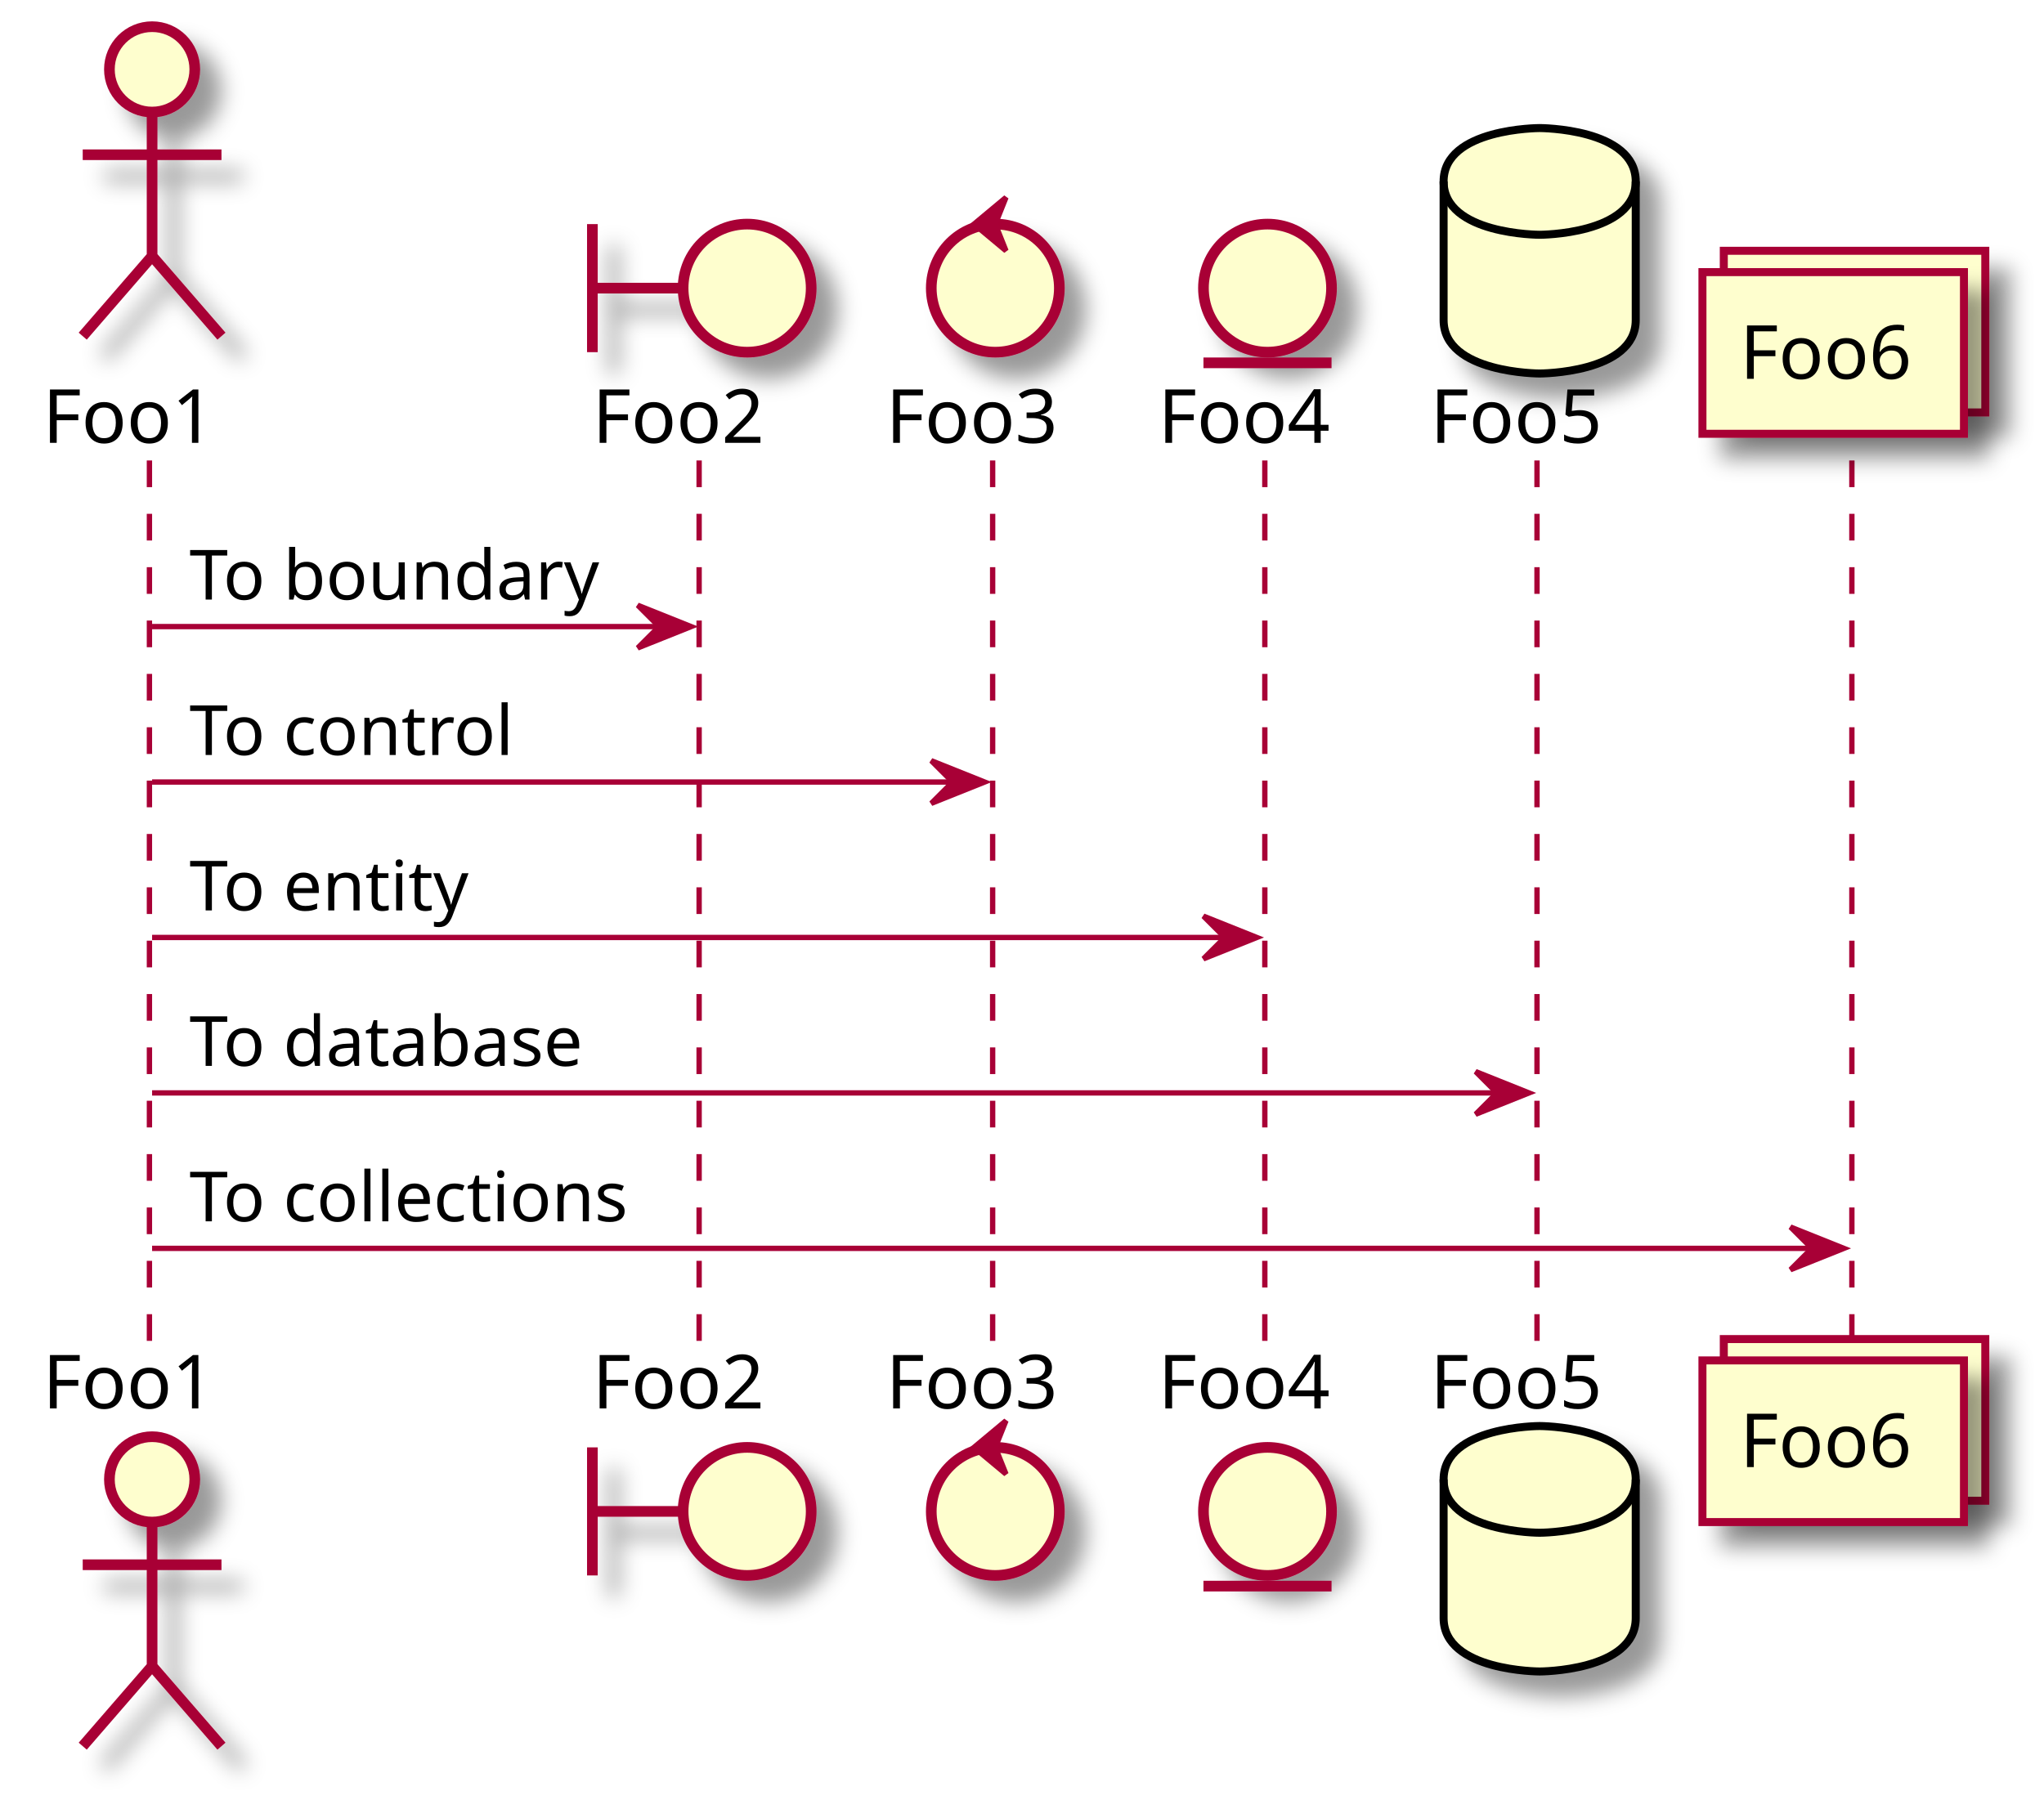
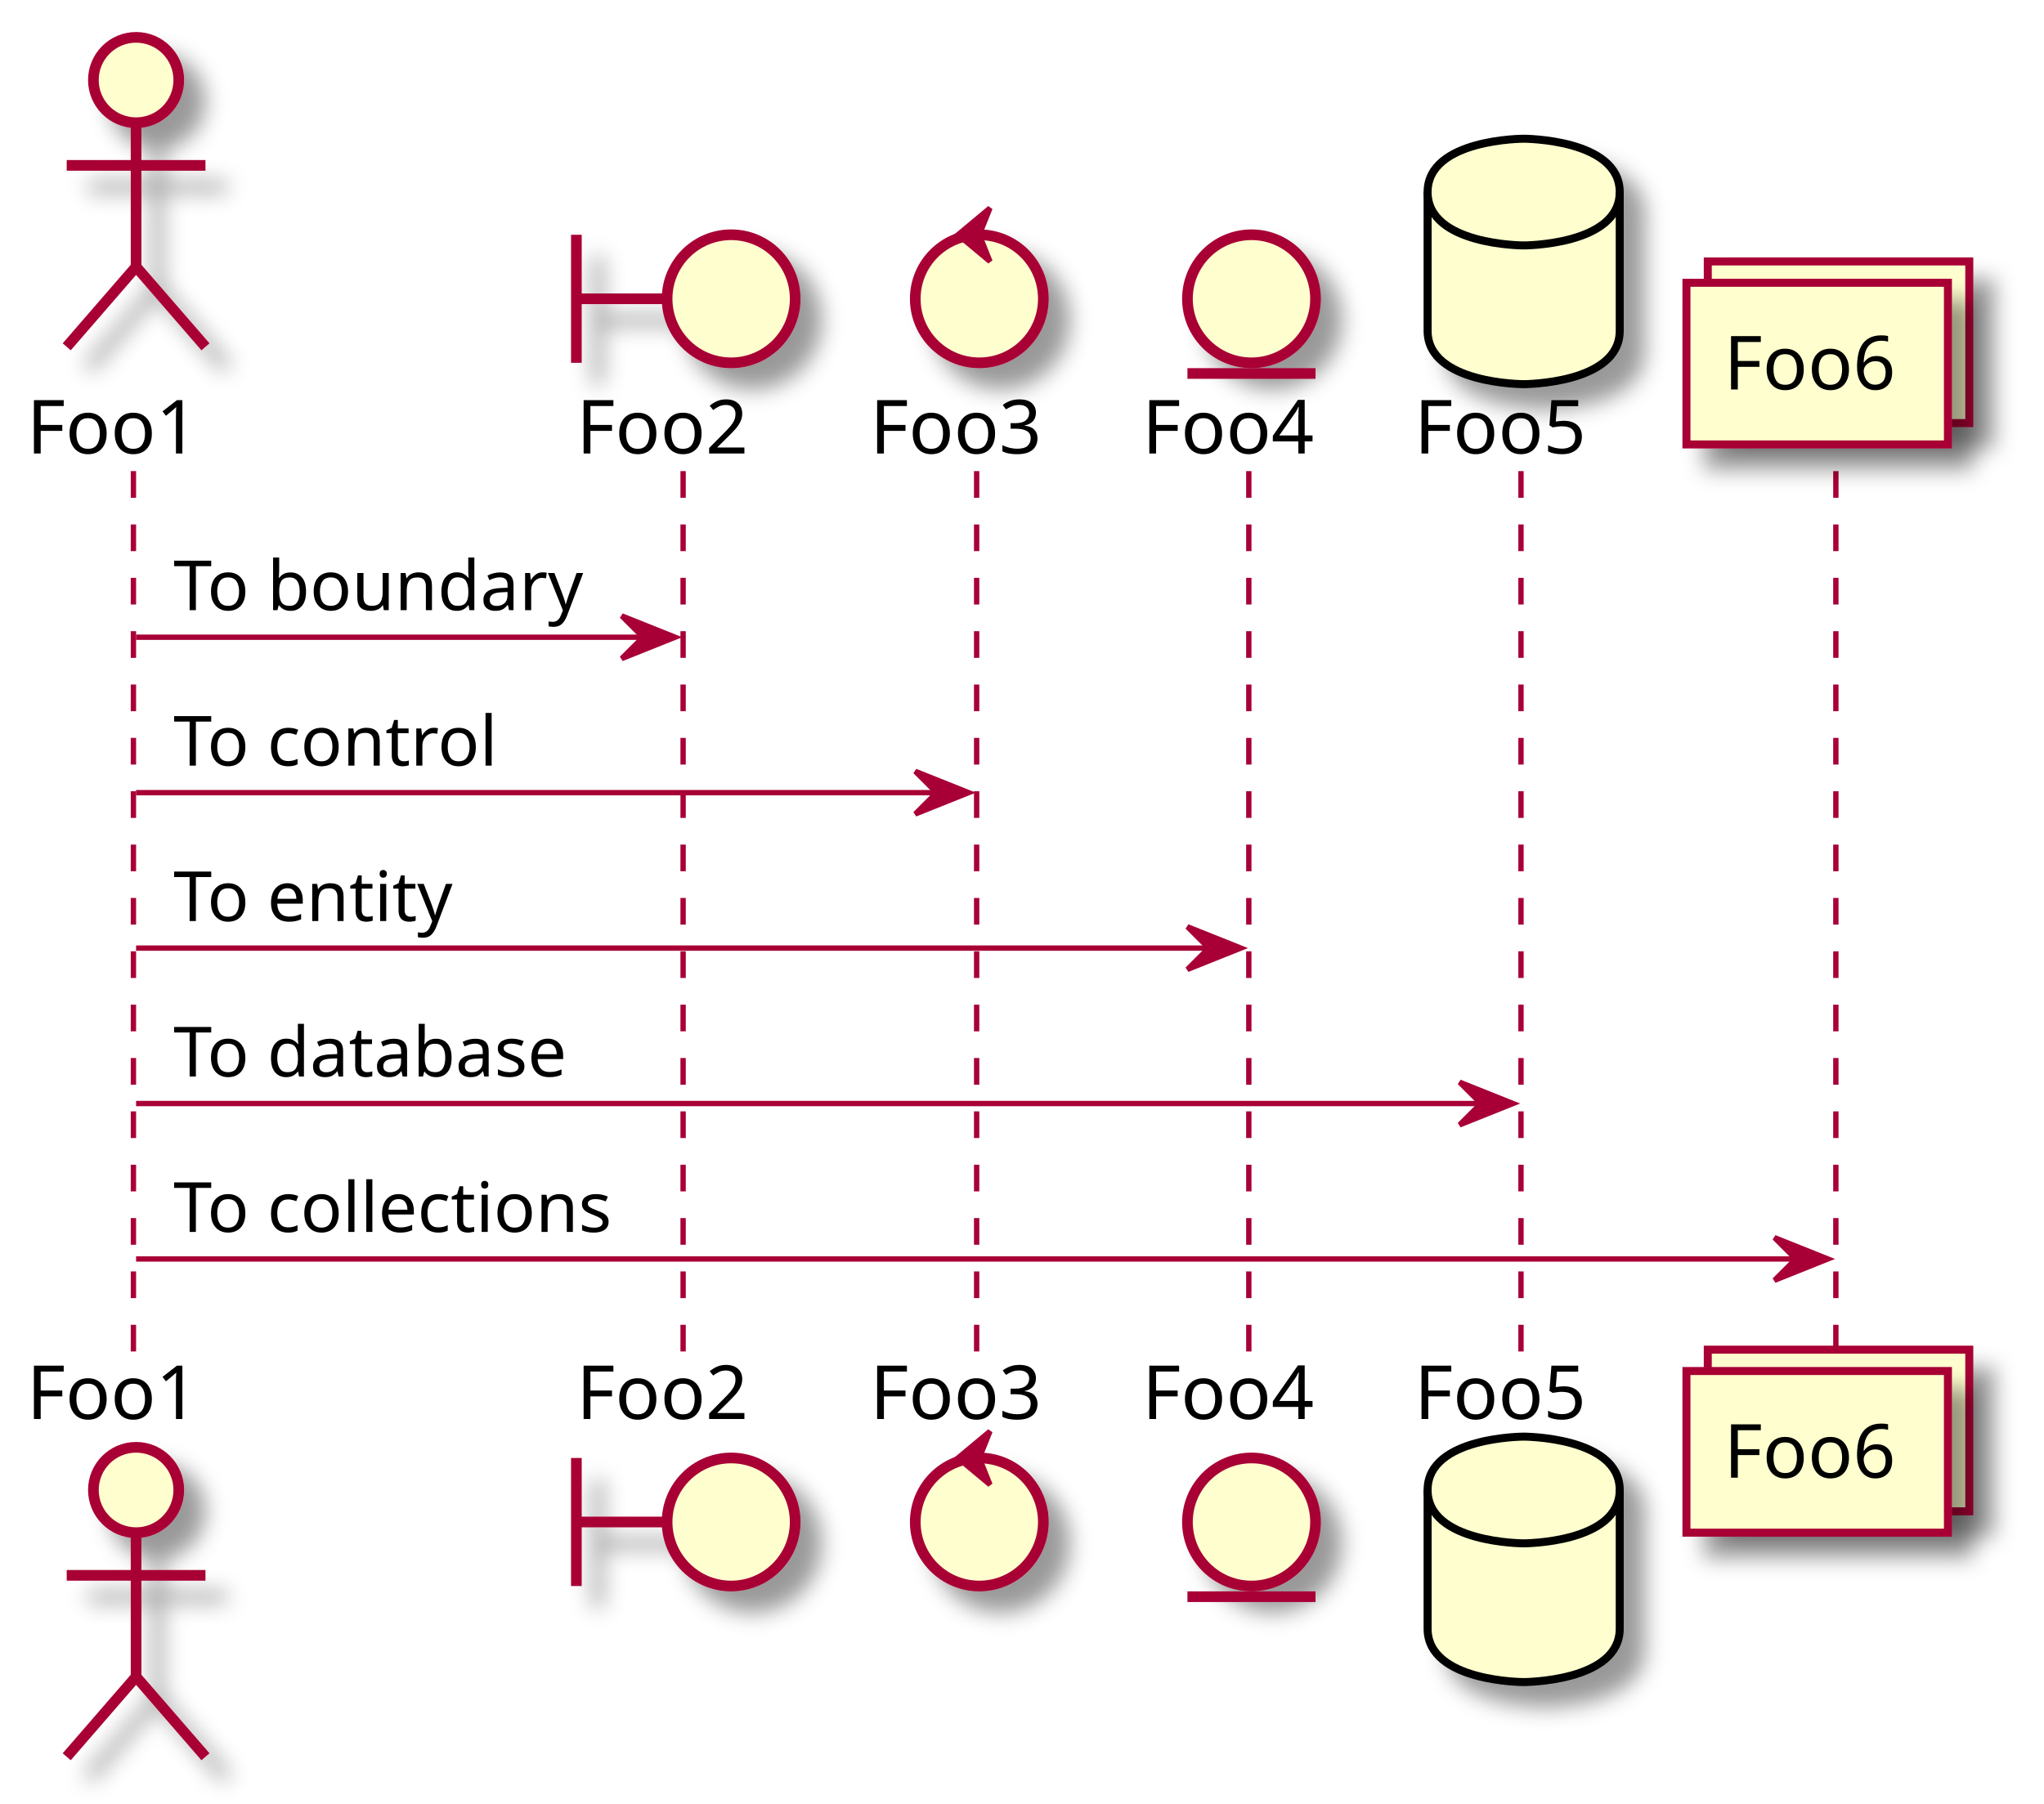
- <svg xmlns="http://www.w3.org/2000/svg" contentScriptType="application/ecmascript" contentStyleType="text/css" height="339px" preserveAspectRatio="none" style="width:383px;height:339px;" version="1.1" viewBox="0 0 383 339" width="383px" zoomAndPan="magnify">
+ <svg xmlns="http://www.w3.org/2000/svg" contentScriptType="application/ecmascript" contentStyleType="text/css" height="338px" preserveAspectRatio="none" style="width:383px;height:338px;" version="1.1" viewBox="0 0 383 338" width="383px" zoomAndPan="magnify">
  <defs>
    <filter height="300%" id="f1nwd5gfvwhd0s" width="300%" x="-1" y="-1">
      <feGaussianBlur result="blurOut" stdDeviation="2.0" />
      <feColorMatrix in="blurOut" result="blurOut2" type="matrix" values="0 0 0 0 0 0 0 0 0 0 0 0 0 0 0 0 0 0 .4 0" />
      <feOffset dx="4.0" dy="4.0" in="blurOut2" result="blurOut3" />
      <feBlend in="SourceGraphic" in2="blurOut3" mode="normal" />
    </filter>
  </defs>
  <g>
-     <line style="stroke: #A80036; stroke-width: 1.0; stroke-dasharray: 5.0,5.0;" x1="28" x2="28" y1="86.297" y2="251.961" />
-     <line style="stroke: #A80036; stroke-width: 1.0; stroke-dasharray: 5.0,5.0;" x1="131" x2="131" y1="86.297" y2="251.961" />
-     <line style="stroke: #A80036; stroke-width: 1.0; stroke-dasharray: 5.0,5.0;" x1="186" x2="186" y1="86.297" y2="251.961" />
-     <line style="stroke: #A80036; stroke-width: 1.0; stroke-dasharray: 5.0,5.0;" x1="237" x2="237" y1="86.297" y2="251.961" />
-     <line style="stroke: #A80036; stroke-width: 1.0; stroke-dasharray: 5.0,5.0;" x1="288" x2="288" y1="86.297" y2="251.961" />
-     <line style="stroke: #A80036; stroke-width: 1.0; stroke-dasharray: 5.0,5.0;" x1="347" x2="347" y1="86.297" y2="251.961" />
-     <text fill="#000000" font-family="sans-serif" font-size="14" lengthAdjust="spacingAndGlyphs" textLength="35" x="8" y="82.995">
-       Foo1
-     </text>
-     <ellipse cx="28.5" cy="13" fill="#FEFECE" filter="url(#f1nwd5gfvwhd0s)" rx="8" ry="8" style="stroke: #A80036; stroke-width: 2.0;" />
-     <path d="M28.5,21 L28.5,48 M15.5,29 L41.5,29 M28.5,48 L15.5,63 M28.5,48 L41.5,63 " fill="none" filter="url(#f1nwd5gfvwhd0s)" style="stroke: #A80036; stroke-width: 2.0;" />
-     <text fill="#000000" font-family="sans-serif" font-size="14" lengthAdjust="spacingAndGlyphs" textLength="35" x="8" y="263.956">
-       Foo1
-     </text>
-     <ellipse cx="28.5" cy="277.258" fill="#FEFECE" filter="url(#f1nwd5gfvwhd0s)" rx="8" ry="8" style="stroke: #A80036; stroke-width: 2.0;" />
-     <path d="M28.5,285.258 L28.5,312.258 M15.5,293.258 L41.5,293.258 M28.5,312.258 L15.5,327.258 M28.5,312.258 L41.5,327.258 " fill="none" filter="url(#f1nwd5gfvwhd0s)" style="stroke: #A80036; stroke-width: 2.0;" />
-     <text fill="#000000" font-family="sans-serif" font-size="14" lengthAdjust="spacingAndGlyphs" textLength="35" x="111" y="82.995">
-       Foo2
-     </text>
-     <path d="M111,42 L111,66 M111,54 L128,54 " fill="none" filter="url(#f1nwd5gfvwhd0s)" style="stroke: #A80036; stroke-width: 2.0;" />
-     <ellipse cx="140" cy="54" fill="#FEFECE" filter="url(#f1nwd5gfvwhd0s)" rx="12" ry="12" style="stroke: #A80036; stroke-width: 2.0;" />
-     <text fill="#000000" font-family="sans-serif" font-size="14" lengthAdjust="spacingAndGlyphs" textLength="35" x="111" y="263.956">
-       Foo2
-     </text>
-     <path d="M111,271.258 L111,295.258 M111,283.258 L128,283.258 " fill="none" filter="url(#f1nwd5gfvwhd0s)" style="stroke: #A80036; stroke-width: 2.0;" />
-     <ellipse cx="140" cy="283.258" fill="#FEFECE" filter="url(#f1nwd5gfvwhd0s)" rx="12" ry="12" style="stroke: #A80036; stroke-width: 2.0;" />
-     <text fill="#000000" font-family="sans-serif" font-size="14" lengthAdjust="spacingAndGlyphs" textLength="35" x="166" y="82.995">
-       Foo3
-     </text>
-     <ellipse cx="186.5" cy="54" fill="#FEFECE" filter="url(#f1nwd5gfvwhd0s)" rx="12" ry="12" style="stroke: #A80036; stroke-width: 2.0;" />
-     <polygon fill="#A80036" points="182.5,42,188.5,37,186.5,42,188.5,47,182.5,42" style="stroke: #A80036; stroke-width: 1.0;" />
-     <text fill="#000000" font-family="sans-serif" font-size="14" lengthAdjust="spacingAndGlyphs" textLength="35" x="166" y="263.956">
-       Foo3
-     </text>
-     <ellipse cx="186.5" cy="283.258" fill="#FEFECE" filter="url(#f1nwd5gfvwhd0s)" rx="12" ry="12" style="stroke: #A80036; stroke-width: 2.0;" />
-     <polygon fill="#A80036" points="182.5,271.258,188.5,266.258,186.5,271.258,188.5,276.258,182.5,271.258" style="stroke: #A80036; stroke-width: 1.0;" />
-     <text fill="#000000" font-family="sans-serif" font-size="14" lengthAdjust="spacingAndGlyphs" textLength="35" x="217" y="82.995">
-       Foo4
-     </text>
-     <ellipse cx="237.5" cy="54" fill="#FEFECE" filter="url(#f1nwd5gfvwhd0s)" rx="12" ry="12" style="stroke: #A80036; stroke-width: 2.0;" />
-     <line style="stroke: #A80036; stroke-width: 2.0;" x1="225.5" x2="249.5" y1="68" y2="68" />
-     <text fill="#000000" font-family="sans-serif" font-size="14" lengthAdjust="spacingAndGlyphs" textLength="35" x="217" y="263.956">
-       Foo4
-     </text>
-     <ellipse cx="237.5" cy="283.258" fill="#FEFECE" filter="url(#f1nwd5gfvwhd0s)" rx="12" ry="12" style="stroke: #A80036; stroke-width: 2.0;" />
-     <line style="stroke: #A80036; stroke-width: 2.0;" x1="225.5" x2="249.5" y1="297.258" y2="297.258" />
-     <text fill="#000000" font-family="sans-serif" font-size="14" lengthAdjust="spacingAndGlyphs" textLength="35" x="268" y="82.995">
-       Foo5
-     </text>
-     <path d="M270.5,34 C270.5,24 288.5,24 288.5,24 C288.5,24 306.5,24 306.5,34 L306.5,60 C306.5,70 288.5,70 288.5,70 C288.5,70 270.5,70 270.5,60 L270.5,34 " fill="#FEFECE" filter="url(#f1nwd5gfvwhd0s)" style="stroke: #000000; stroke-width: 1.5;" />
-     <path d="M270.5,34 C270.5,44 288.5,44 288.5,44 C288.5,44 306.5,44 306.5,34 " fill="none" style="stroke: #000000; stroke-width: 1.5;" />
-     <text fill="#000000" font-family="sans-serif" font-size="14" lengthAdjust="spacingAndGlyphs" textLength="35" x="268" y="263.956">
-       Foo5
-     </text>
-     <path d="M270.5,277.258 C270.5,267.258 288.5,267.258 288.5,267.258 C288.5,267.258 306.5,267.258 306.5,277.258 L306.5,303.258 C306.5,313.258 288.5,313.258 288.5,313.258 C288.5,313.258 270.5,313.258 270.5,303.258 L270.5,277.258 " fill="#FEFECE" filter="url(#f1nwd5gfvwhd0s)" style="stroke: #000000; stroke-width: 1.5;" />
-     <path d="M270.5,277.258 C270.5,287.258 288.5,287.258 288.5,287.258 C288.5,287.258 306.5,287.258 306.5,277.258 " fill="none" style="stroke: #000000; stroke-width: 1.5;" />
-     <rect fill="#FEFECE" filter="url(#f1nwd5gfvwhd0s)" height="30.297" style="stroke: #A80036; stroke-width: 1.5;" width="49" x="323" y="47" />
-     <rect fill="#FEFECE" filter="url(#f1nwd5gfvwhd0s)" height="30.297" style="stroke: #A80036; stroke-width: 1.5;" width="49" x="319" y="51" />
-     <text fill="#000000" font-family="sans-serif" font-size="14" lengthAdjust="spacingAndGlyphs" textLength="35" x="326" y="70.995">
-       Foo6
-     </text>
-     <rect fill="#FEFECE" filter="url(#f1nwd5gfvwhd0s)" height="30.297" style="stroke: #A80036; stroke-width: 1.5;" width="49" x="323" y="250.961" />
-     <rect fill="#FEFECE" filter="url(#f1nwd5gfvwhd0s)" height="30.297" style="stroke: #A80036; stroke-width: 1.5;" width="49" x="319" y="254.961" />
-     <text fill="#000000" font-family="sans-serif" font-size="14" lengthAdjust="spacingAndGlyphs" textLength="35" x="326" y="274.956">
-       Foo6
-     </text>
-     <polygon fill="#A80036" points="119.5,113.43,129.5,117.43,119.5,121.43,123.5,117.43" style="stroke: #A80036; stroke-width: 1.0;" />
-     <line style="stroke: #A80036; stroke-width: 1.0;" x1="28.5" x2="125.5" y1="117.43" y2="117.43" />
-     <text fill="#000000" font-family="sans-serif" font-size="13" lengthAdjust="spacingAndGlyphs" textLength="79" x="35.5" y="112.364">
-       To boundary
-     </text>
-     <polygon fill="#A80036" points="174.5,142.562,184.5,146.562,174.5,150.562,178.5,146.562" style="stroke: #A80036; stroke-width: 1.0;" />
-     <line style="stroke: #A80036; stroke-width: 1.0;" x1="28.5" x2="180.5" y1="146.562" y2="146.562" />
-     <text fill="#000000" font-family="sans-serif" font-size="13" lengthAdjust="spacingAndGlyphs" textLength="63" x="35.5" y="141.497">
-       To control
-     </text>
-     <polygon fill="#A80036" points="225.5,171.695,235.5,175.695,225.5,179.695,229.5,175.695" style="stroke: #A80036; stroke-width: 1.0;" />
-     <line style="stroke: #A80036; stroke-width: 1.0;" x1="28.5" x2="231.5" y1="175.695" y2="175.695" />
-     <text fill="#000000" font-family="sans-serif" font-size="13" lengthAdjust="spacingAndGlyphs" textLength="55" x="35.5" y="170.629">
-       To entity
-     </text>
-     <polygon fill="#A80036" points="276.5,200.828,286.5,204.828,276.5,208.828,280.5,204.828" style="stroke: #A80036; stroke-width: 1.0;" />
-     <line style="stroke: #A80036; stroke-width: 1.0;" x1="28.5" x2="282.5" y1="204.828" y2="204.828" />
-     <text fill="#000000" font-family="sans-serif" font-size="13" lengthAdjust="spacingAndGlyphs" textLength="79" x="35.5" y="199.762">
-       To database
-     </text>
-     <polygon fill="#A80036" points="335.5,229.961,345.5,233.961,335.5,237.961,339.5,233.961" style="stroke: #A80036; stroke-width: 1.0;" />
-     <line style="stroke: #A80036; stroke-width: 1.0;" x1="28.5" x2="341.5" y1="233.961" y2="233.961" />
-     <text fill="#000000" font-family="sans-serif" font-size="13" lengthAdjust="spacingAndGlyphs" textLength="86" x="35.5" y="228.895">
-       To collections
-     </text>
+     <line style="stroke:#A80036;stroke-width:1.0;stroke-dasharray:5.0,5.0;" x1="25" x2="25" y1="88.297" y2="253.961" />
+     <line style="stroke:#A80036;stroke-width:1.0;stroke-dasharray:5.0,5.0;" x1="128" x2="128" y1="88.297" y2="253.961" />
+     <line style="stroke:#A80036;stroke-width:1.0;stroke-dasharray:5.0,5.0;" x1="183" x2="183" y1="88.297" y2="253.961" />
+     <line style="stroke:#A80036;stroke-width:1.0;stroke-dasharray:5.0,5.0;" x1="234" x2="234" y1="88.297" y2="253.961" />
+     <line style="stroke:#A80036;stroke-width:1.0;stroke-dasharray:5.0,5.0;" x1="285" x2="285" y1="88.297" y2="253.961" />
+     <line style="stroke:#A80036;stroke-width:1.0;stroke-dasharray:5.0,5.0;" x1="344" x2="344" y1="88.297" y2="253.961" />
+     <text fill="#000000" font-family="sans-serif" font-size="14" lengthAdjust="spacing" textLength="35" x="5" y="84.995">Foo1</text>
+     <ellipse cx="25.5" cy="15" fill="#FEFECE" filter="url(#f1nwd5gfvwhd0s)" rx="8" ry="8" style="stroke:#A80036;stroke-width:2.0;" />
+     <path d="M25.5,23 L25.5,50 M12.5,31 L38.5,31 M25.5,50 L12.5,65 M25.5,50 L38.5,65 " fill="none" filter="url(#f1nwd5gfvwhd0s)" style="stroke:#A80036;stroke-width:2.0;" />
+     <text fill="#000000" font-family="sans-serif" font-size="14" lengthAdjust="spacing" textLength="35" x="5" y="265.956">Foo1</text>
+     <ellipse cx="25.5" cy="279.258" fill="#FEFECE" filter="url(#f1nwd5gfvwhd0s)" rx="8" ry="8" style="stroke:#A80036;stroke-width:2.0;" />
+     <path d="M25.5,287.258 L25.5,314.258 M12.5,295.258 L38.5,295.258 M25.5,314.258 L12.5,329.258 M25.5,314.258 L38.5,329.258 " fill="none" filter="url(#f1nwd5gfvwhd0s)" style="stroke:#A80036;stroke-width:2.0;" />
+     <text fill="#000000" font-family="sans-serif" font-size="14" lengthAdjust="spacing" textLength="35" x="108" y="84.995">Foo2</text>
+     <path d="M108,44 L108,68 M108,56 L125,56 " fill="none" filter="url(#f1nwd5gfvwhd0s)" style="stroke:#A80036;stroke-width:2.0;" />
+     <ellipse cx="137" cy="56" fill="#FEFECE" filter="url(#f1nwd5gfvwhd0s)" rx="12" ry="12" style="stroke:#A80036;stroke-width:2.0;" />
+     <text fill="#000000" font-family="sans-serif" font-size="14" lengthAdjust="spacing" textLength="35" x="108" y="265.956">Foo2</text>
+     <path d="M108,273.258 L108,297.258 M108,285.258 L125,285.258 " fill="none" filter="url(#f1nwd5gfvwhd0s)" style="stroke:#A80036;stroke-width:2.0;" />
+     <ellipse cx="137" cy="285.258" fill="#FEFECE" filter="url(#f1nwd5gfvwhd0s)" rx="12" ry="12" style="stroke:#A80036;stroke-width:2.0;" />
+     <text fill="#000000" font-family="sans-serif" font-size="14" lengthAdjust="spacing" textLength="35" x="163" y="84.995">Foo3</text>
+     <ellipse cx="183.5" cy="56" fill="#FEFECE" filter="url(#f1nwd5gfvwhd0s)" rx="12" ry="12" style="stroke:#A80036;stroke-width:2.0;" />
+     <polygon fill="#A80036" points="179.5,44,185.5,39,183.5,44,185.5,49,179.5,44" style="stroke:#A80036;stroke-width:1.0;" />
+     <text fill="#000000" font-family="sans-serif" font-size="14" lengthAdjust="spacing" textLength="35" x="163" y="265.956">Foo3</text>
+     <ellipse cx="183.5" cy="285.258" fill="#FEFECE" filter="url(#f1nwd5gfvwhd0s)" rx="12" ry="12" style="stroke:#A80036;stroke-width:2.0;" />
+     <polygon fill="#A80036" points="179.5,273.258,185.5,268.258,183.5,273.258,185.5,278.258,179.5,273.258" style="stroke:#A80036;stroke-width:1.0;" />
+     <text fill="#000000" font-family="sans-serif" font-size="14" lengthAdjust="spacing" textLength="35" x="214" y="84.995">Foo4</text>
+     <ellipse cx="234.5" cy="56" fill="#FEFECE" filter="url(#f1nwd5gfvwhd0s)" rx="12" ry="12" style="stroke:#A80036;stroke-width:2.0;" />
+     <line style="stroke:#A80036;stroke-width:2.0;" x1="222.5" x2="246.5" y1="70" y2="70" />
+     <text fill="#000000" font-family="sans-serif" font-size="14" lengthAdjust="spacing" textLength="35" x="214" y="265.956">Foo4</text>
+     <ellipse cx="234.5" cy="285.258" fill="#FEFECE" filter="url(#f1nwd5gfvwhd0s)" rx="12" ry="12" style="stroke:#A80036;stroke-width:2.0;" />
+     <line style="stroke:#A80036;stroke-width:2.0;" x1="222.5" x2="246.5" y1="299.258" y2="299.258" />
+     <text fill="#000000" font-family="sans-serif" font-size="14" lengthAdjust="spacing" textLength="35" x="265" y="84.995">Foo5</text>
+     <path d="M267.5,36 C267.5,26 285.5,26 285.5,26 C285.5,26 303.5,26 303.5,36 L303.5,62 C303.5,72 285.5,72 285.5,72 C285.5,72 267.5,72 267.5,62 L267.5,36 " fill="#FEFECE" filter="url(#f1nwd5gfvwhd0s)" style="stroke:#000000;stroke-width:1.5;" />
+     <path d="M267.5,36 C267.5,46 285.5,46 285.5,46 C285.5,46 303.5,46 303.5,36 " fill="none" style="stroke:#000000;stroke-width:1.5;" />
+     <text fill="#000000" font-family="sans-serif" font-size="14" lengthAdjust="spacing" textLength="35" x="265" y="265.956">Foo5</text>
+     <path d="M267.5,279.258 C267.5,269.258 285.5,269.258 285.5,269.258 C285.5,269.258 303.5,269.258 303.5,279.258 L303.5,305.258 C303.5,315.258 285.5,315.258 285.5,315.258 C285.5,315.258 267.5,315.258 267.5,305.258 L267.5,279.258 " fill="#FEFECE" filter="url(#f1nwd5gfvwhd0s)" style="stroke:#000000;stroke-width:1.5;" />
+     <path d="M267.5,279.258 C267.5,289.258 285.5,289.258 285.5,289.258 C285.5,289.258 303.5,289.258 303.5,279.258 " fill="none" style="stroke:#000000;stroke-width:1.5;" />
+     <rect fill="#FEFECE" filter="url(#f1nwd5gfvwhd0s)" height="30.297" style="stroke:#A80036;stroke-width:1.5;" width="49" x="320" y="49" />
+     <rect fill="#FEFECE" filter="url(#f1nwd5gfvwhd0s)" height="30.297" style="stroke:#A80036;stroke-width:1.5;" width="49" x="316" y="53" />
+     <text fill="#000000" font-family="sans-serif" font-size="14" lengthAdjust="spacing" textLength="35" x="323" y="72.995">Foo6</text>
+     <rect fill="#FEFECE" filter="url(#f1nwd5gfvwhd0s)" height="30.297" style="stroke:#A80036;stroke-width:1.5;" width="49" x="320" y="252.961" />
+     <rect fill="#FEFECE" filter="url(#f1nwd5gfvwhd0s)" height="30.297" style="stroke:#A80036;stroke-width:1.5;" width="49" x="316" y="256.961" />
+     <text fill="#000000" font-family="sans-serif" font-size="14" lengthAdjust="spacing" textLength="35" x="323" y="276.956">Foo6</text>
+     <polygon fill="#A80036" points="116.5,115.43,126.5,119.43,116.5,123.43,120.5,119.43" style="stroke:#A80036;stroke-width:1.0;" />
+     <line style="stroke:#A80036;stroke-width:1.0;" x1="25.5" x2="122.5" y1="119.43" y2="119.43" />
+     <text fill="#000000" font-family="sans-serif" font-size="13" lengthAdjust="spacing" textLength="79" x="32.5" y="114.364">To boundary</text>
+     <polygon fill="#A80036" points="171.5,144.562,181.5,148.562,171.5,152.562,175.5,148.562" style="stroke:#A80036;stroke-width:1.0;" />
+     <line style="stroke:#A80036;stroke-width:1.0;" x1="25.5" x2="177.5" y1="148.562" y2="148.562" />
+     <text fill="#000000" font-family="sans-serif" font-size="13" lengthAdjust="spacing" textLength="63" x="32.5" y="143.497">To control</text>
+     <polygon fill="#A80036" points="222.5,173.695,232.5,177.695,222.5,181.695,226.5,177.695" style="stroke:#A80036;stroke-width:1.0;" />
+     <line style="stroke:#A80036;stroke-width:1.0;" x1="25.5" x2="228.5" y1="177.695" y2="177.695" />
+     <text fill="#000000" font-family="sans-serif" font-size="13" lengthAdjust="spacing" textLength="55" x="32.5" y="172.629">To entity</text>
+     <polygon fill="#A80036" points="273.5,202.828,283.5,206.828,273.5,210.828,277.5,206.828" style="stroke:#A80036;stroke-width:1.0;" />
+     <line style="stroke:#A80036;stroke-width:1.0;" x1="25.5" x2="279.5" y1="206.828" y2="206.828" />
+     <text fill="#000000" font-family="sans-serif" font-size="13" lengthAdjust="spacing" textLength="79" x="32.5" y="201.762">To database</text>
+     <polygon fill="#A80036" points="332.5,231.961,342.5,235.961,332.5,239.961,336.5,235.961" style="stroke:#A80036;stroke-width:1.0;" />
+     <line style="stroke:#A80036;stroke-width:1.0;" x1="25.5" x2="338.5" y1="235.961" y2="235.961" />
+     <text fill="#000000" font-family="sans-serif" font-size="13" lengthAdjust="spacing" textLength="86" x="32.5" y="230.895">To collections</text>
  </g>
</svg>
